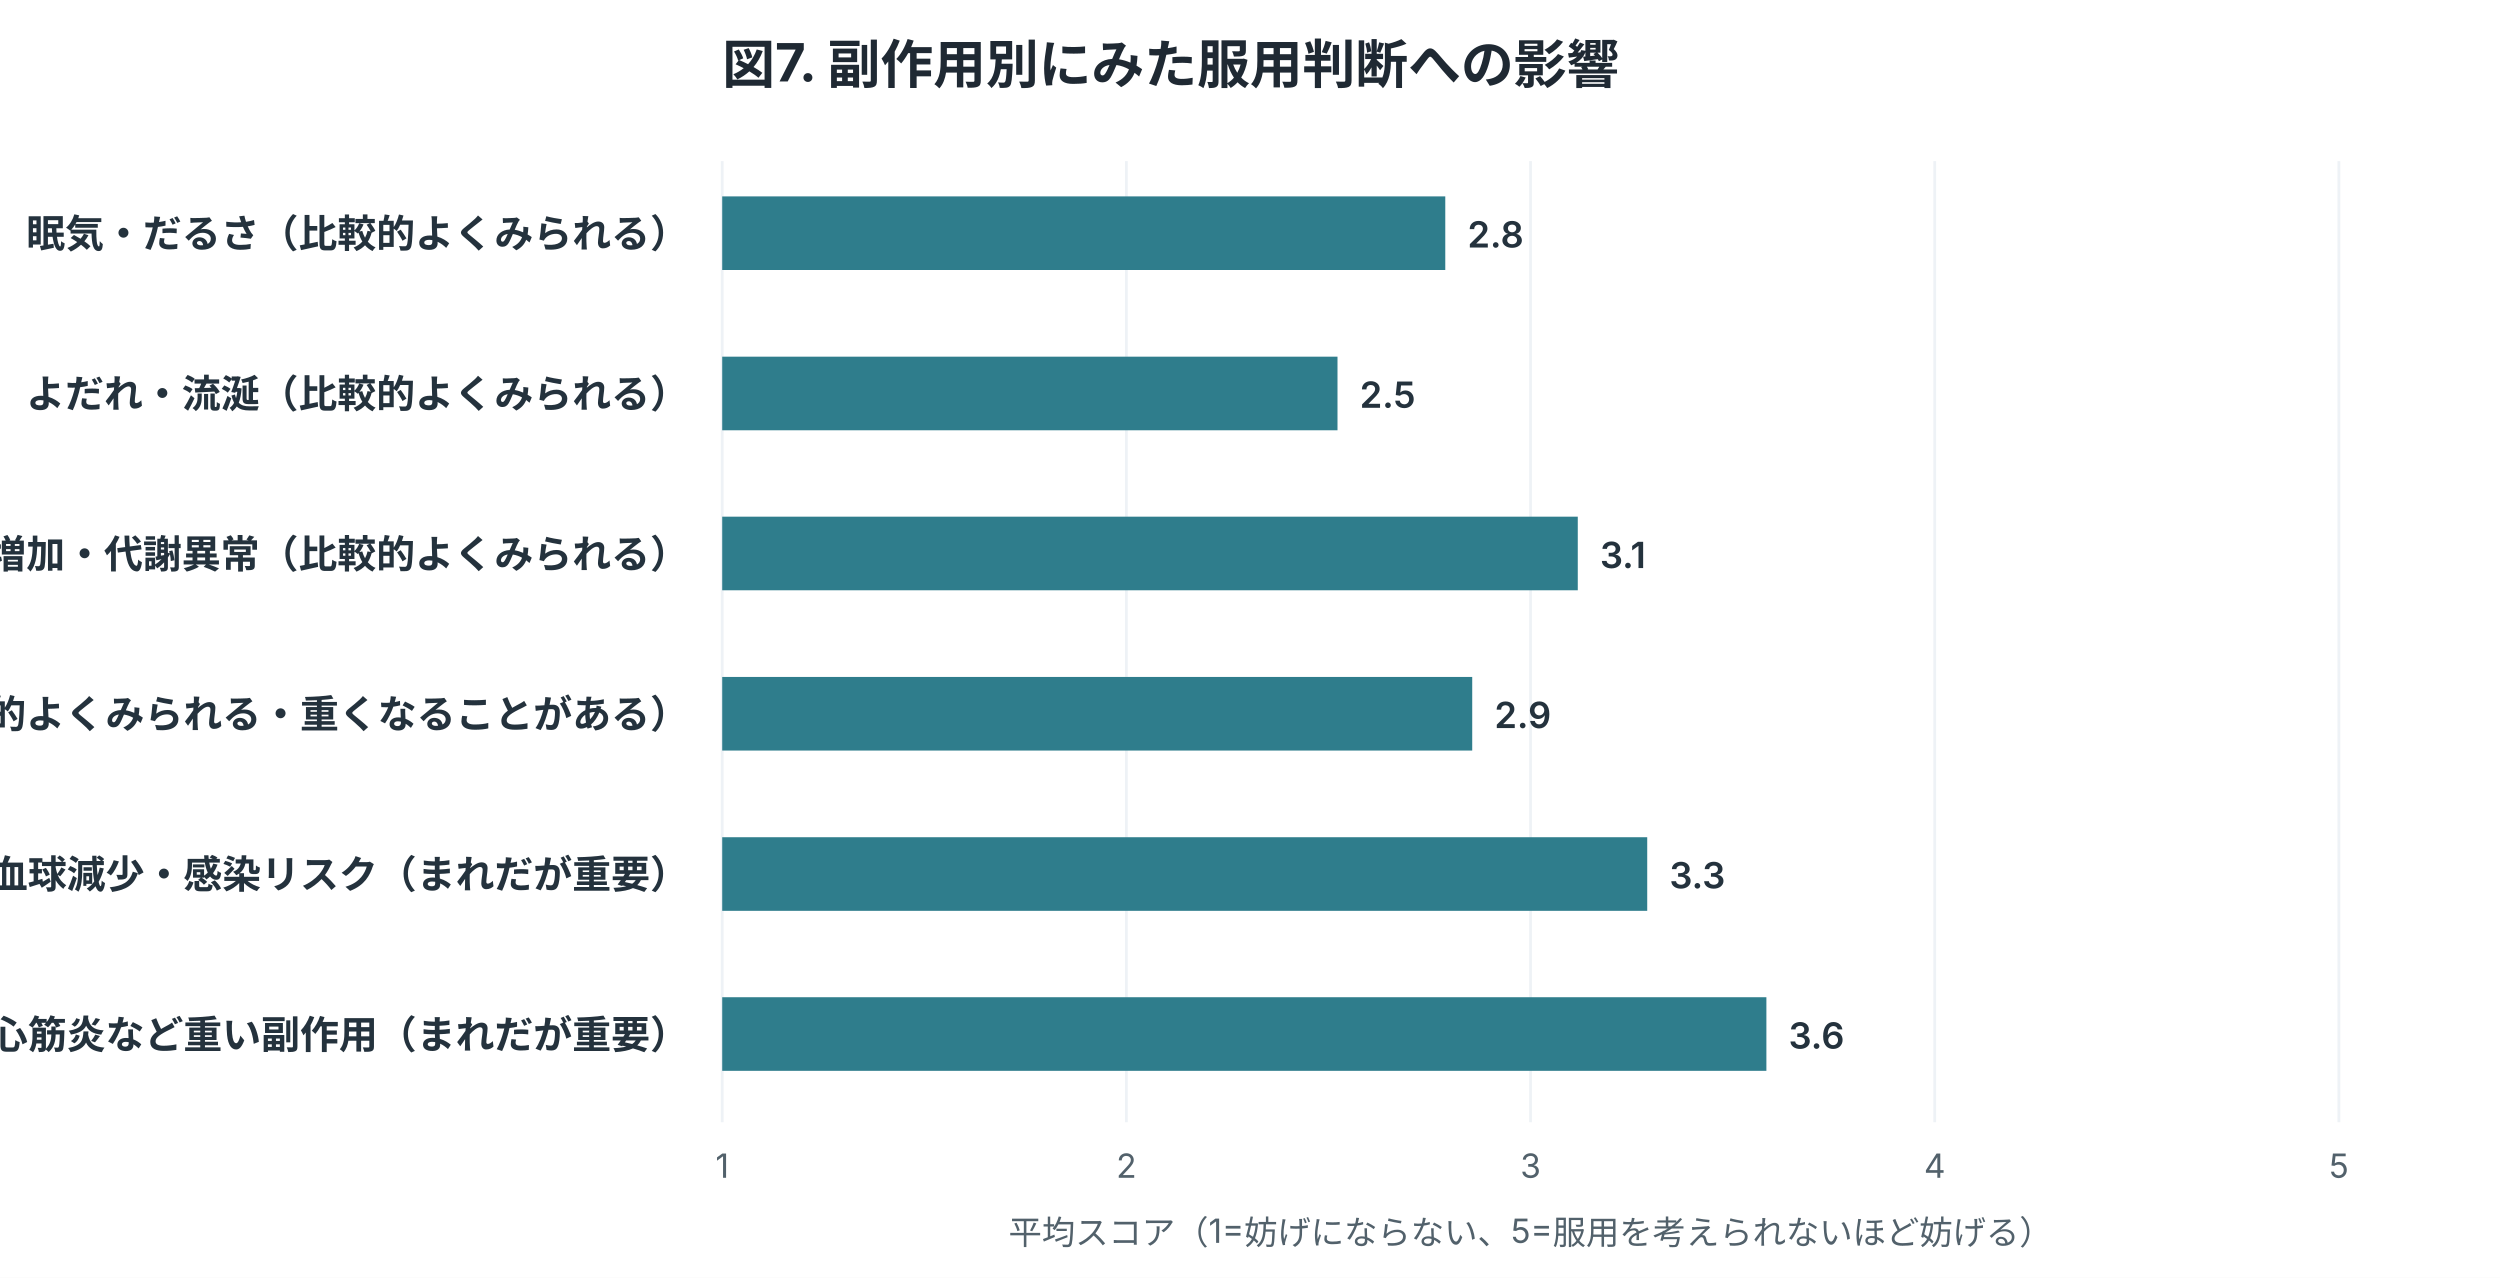
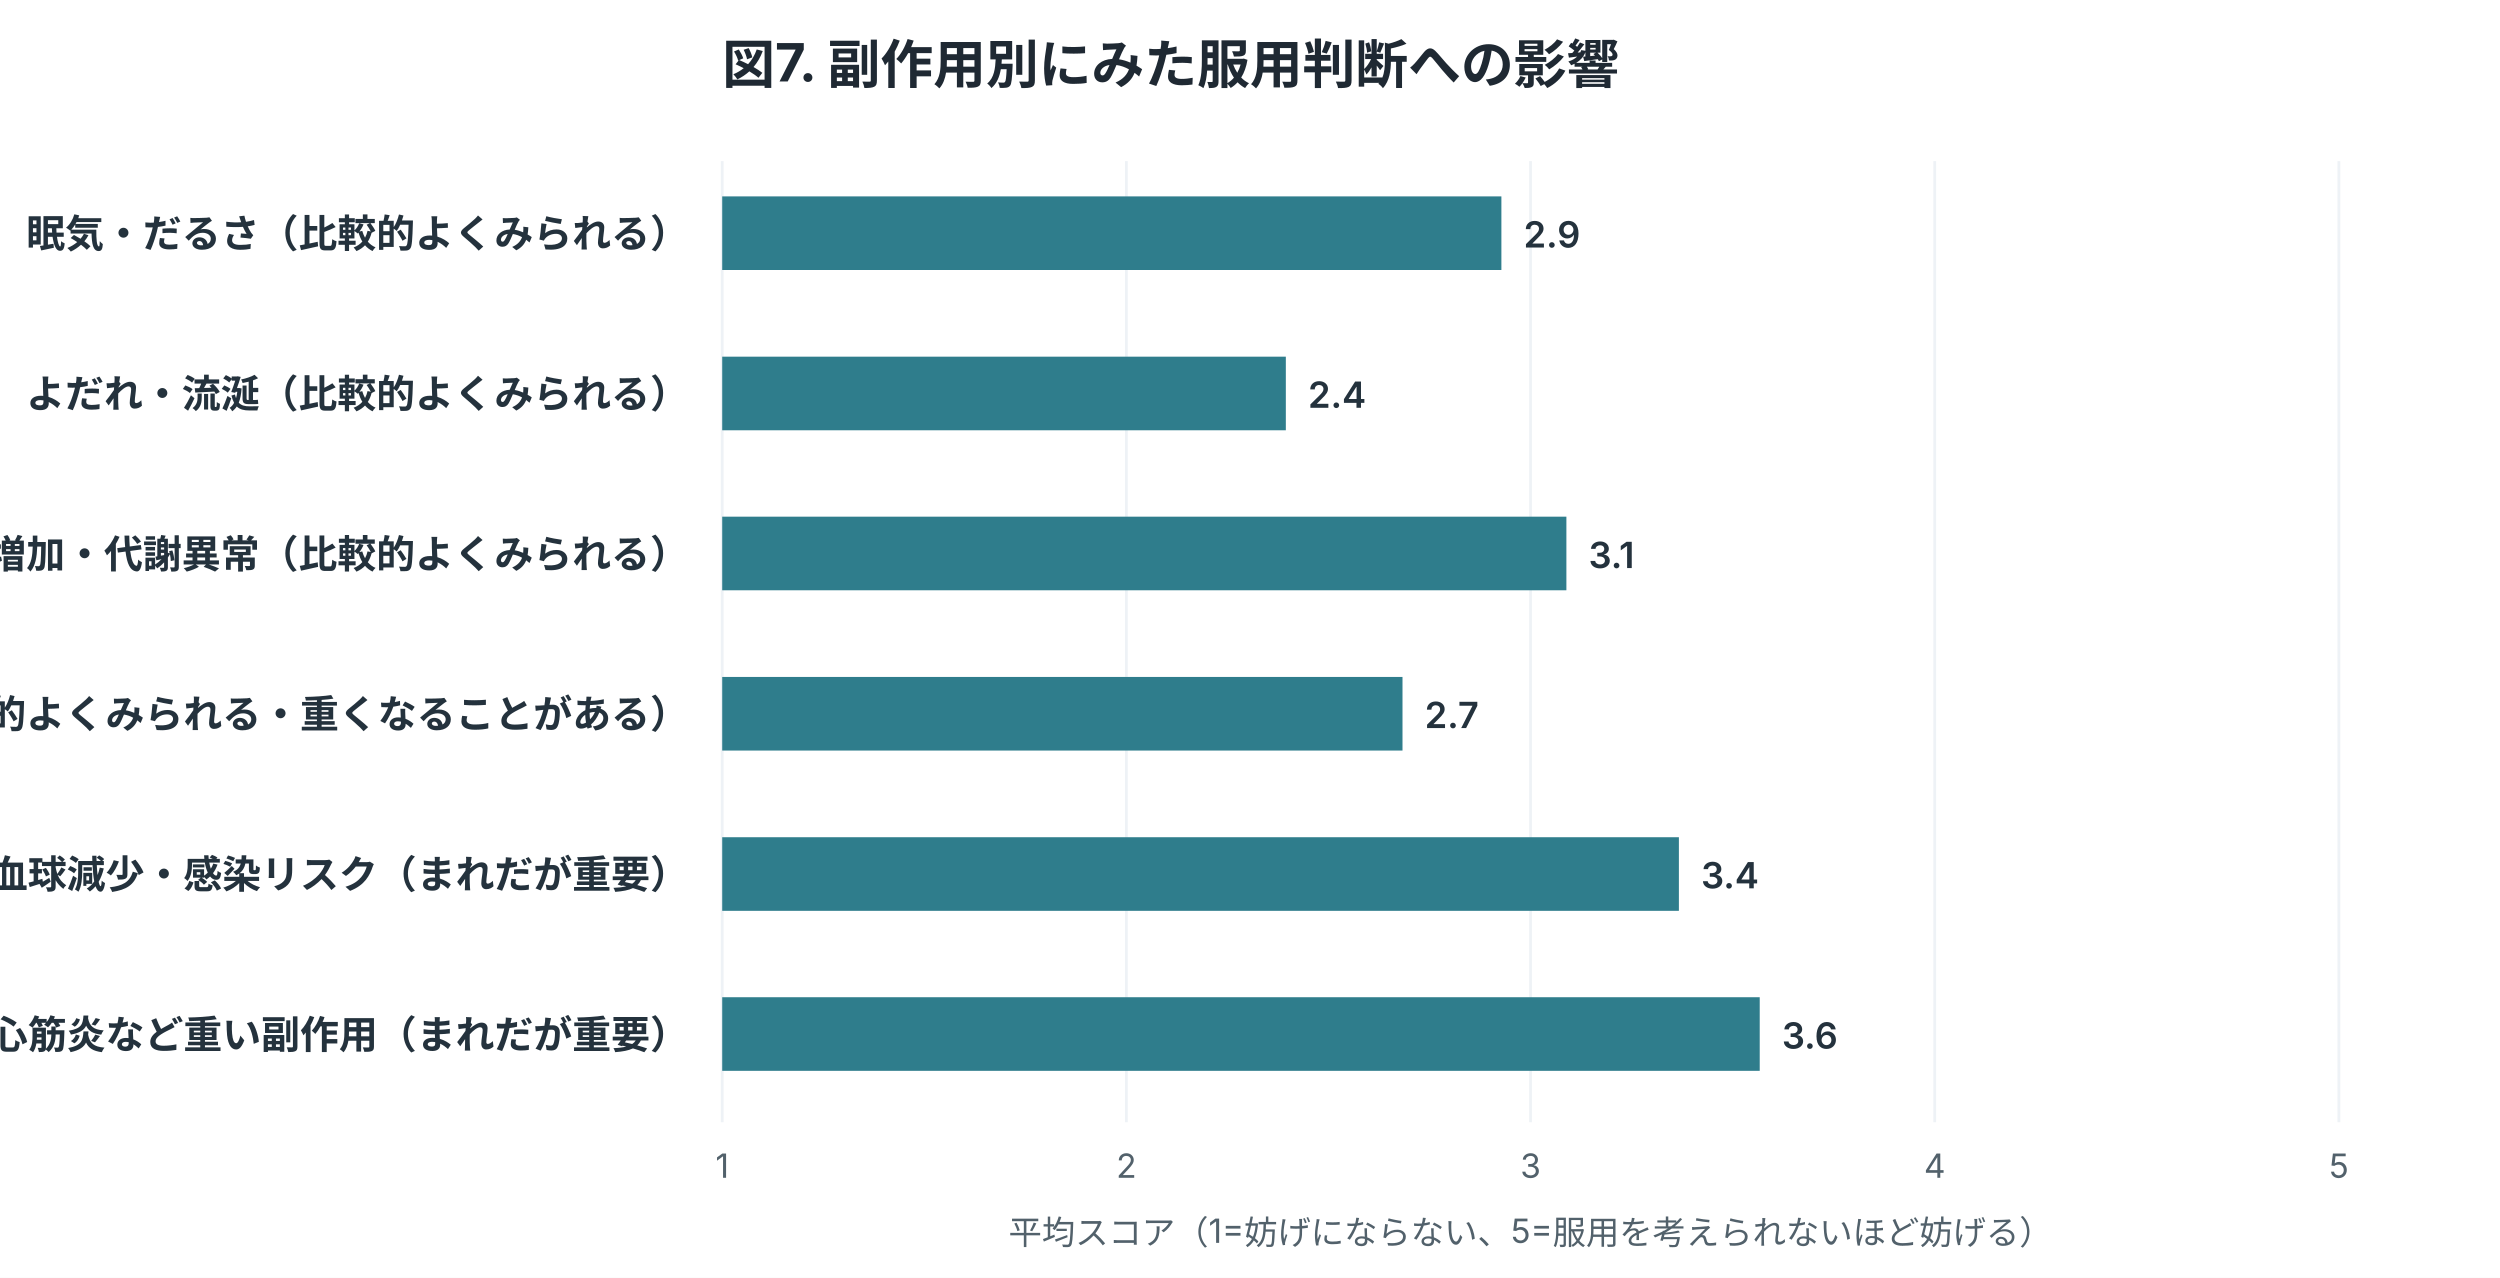
<svg xmlns="http://www.w3.org/2000/svg" width="900" height="460" viewBox="0 0 900 460" role="img">
  <style>
.title{font:700 19px -apple-system,BlinkMacSystemFont,"Segoe UI",sans-serif;fill:#1f2933}
.label{font:600 14px -apple-system,BlinkMacSystemFont,"Segoe UI",sans-serif;fill:#24323d}
.num{font:600 13px -apple-system,BlinkMacSystemFont,"Segoe UI",sans-serif;fill:#24323d}
.axis,.legend,.note{font:12px -apple-system,BlinkMacSystemFont,"Segoe UI",sans-serif;fill:#52616b}
.inside{font:700 13px -apple-system,BlinkMacSystemFont,"Segoe UI",sans-serif;fill:white}
.big{font:700 34px -apple-system,BlinkMacSystemFont,"Segoe UI",sans-serif;fill:#1f2933}
</style>
  <rect width="100%" height="100%" fill="white" />
  <text x="260" y="30" class="title">図7. 副作用別にみた服用判断への影響</text>
  <line x1="260.0" y1="58" x2="260.0" y2="404" stroke="#eef2f6" />
  <text x="260.0" y="424" text-anchor="middle" class="axis">1</text>
  <line x1="405.5" y1="58" x2="405.5" y2="404" stroke="#eef2f6" />
  <text x="405.5" y="424" text-anchor="middle" class="axis">2</text>
  <line x1="551.0" y1="58" x2="551.0" y2="404" stroke="#eef2f6" />
  <text x="551.0" y="424" text-anchor="middle" class="axis">3</text>
  <line x1="696.5" y1="58" x2="696.5" y2="404" stroke="#eef2f6" />
  <text x="696.5" y="424" text-anchor="middle" class="axis">4</text>
  <line x1="842.0" y1="58" x2="842.0" y2="404" stroke="#eef2f6" />
  <text x="842.0" y="424" text-anchor="middle" class="axis">5</text>
  <text x="248" y="89.1" text-anchor="end" class="label">眠気・だるさ（比較的よくみられる）</text>
-   <rect x="260" y="70.7" width="260.3" height="26.5" fill="#2f7d8c" />
-   <text x="528.3" y="89.1" class="num">2.8</text>
+   <rect x="260" y="70.7" width="280.5" height="26.5" fill="#2f7d8c" />
+   <text x="548.5" y="89.1" class="num">2.9</text>
  <text x="248" y="146.8" text-anchor="end" class="label">よだれ・流涎（比較的よくみられる）</text>
-   <rect x="260" y="128.4" width="221.5" height="26.5" fill="#2f7d8c" />
-   <text x="489.5" y="146.8" class="num">2.5</text>
+   <rect x="260" y="128.4" width="202.9" height="26.5" fill="#2f7d8c" />
+   <text x="470.9" y="146.8" class="num">2.4</text>
  <text x="248" y="204.5" text-anchor="end" class="label">体重増加・代謝異常（比較的よくみられる）</text>
-   <rect x="260" y="186.0" width="308.0" height="26.5" fill="#2f7d8c" />
-   <text x="576.0" y="204.5" class="num">3.1</text>
+   <rect x="260" y="186.0" width="303.9" height="26.5" fill="#2f7d8c" />
+   <text x="571.9" y="204.5" class="num">3.1</text>
  <text x="248" y="262.1" text-anchor="end" class="label">便秘（比較的よくみられる・重くなることがある）</text>
-   <rect x="260" y="243.7" width="270.0" height="26.5" fill="#2f7d8c" />
-   <text x="538.0" y="262.1" class="num">2.9</text>
+   <rect x="260" y="243.7" width="244.9" height="26.5" fill="#2f7d8c" />
+   <text x="512.9" y="262.1" class="num">2.7</text>
  <text x="248" y="319.8" text-anchor="end" class="label">白血球減少・感染リスク（まれだが重要）</text>
-   <rect x="260" y="301.4" width="333.0" height="26.5" fill="#2f7d8c" />
-   <text x="601.0" y="319.8" class="num">3.3</text>
+   <rect x="260" y="301.4" width="344.4" height="26.5" fill="#2f7d8c" />
+   <text x="612.4" y="319.8" class="num">3.4</text>
  <text x="248" y="377.5" text-anchor="end" class="label">心筋炎など重い副作用（まれだが重要）</text>
-   <rect x="260" y="359.0" width="375.9" height="26.5" fill="#2f7d8c" />
-   <text x="643.9" y="377.5" class="num">3.6</text>
+   <rect x="260" y="359.0" width="373.5" height="26.5" fill="#2f7d8c" />
+   <text x="641.5" y="377.5" class="num">3.6</text>
  <text x="551.0" y="448" text-anchor="middle" class="axis">平均スコア（1=妨げにならない、5=服用を考えられないほど妨げる）</text>
</svg>
